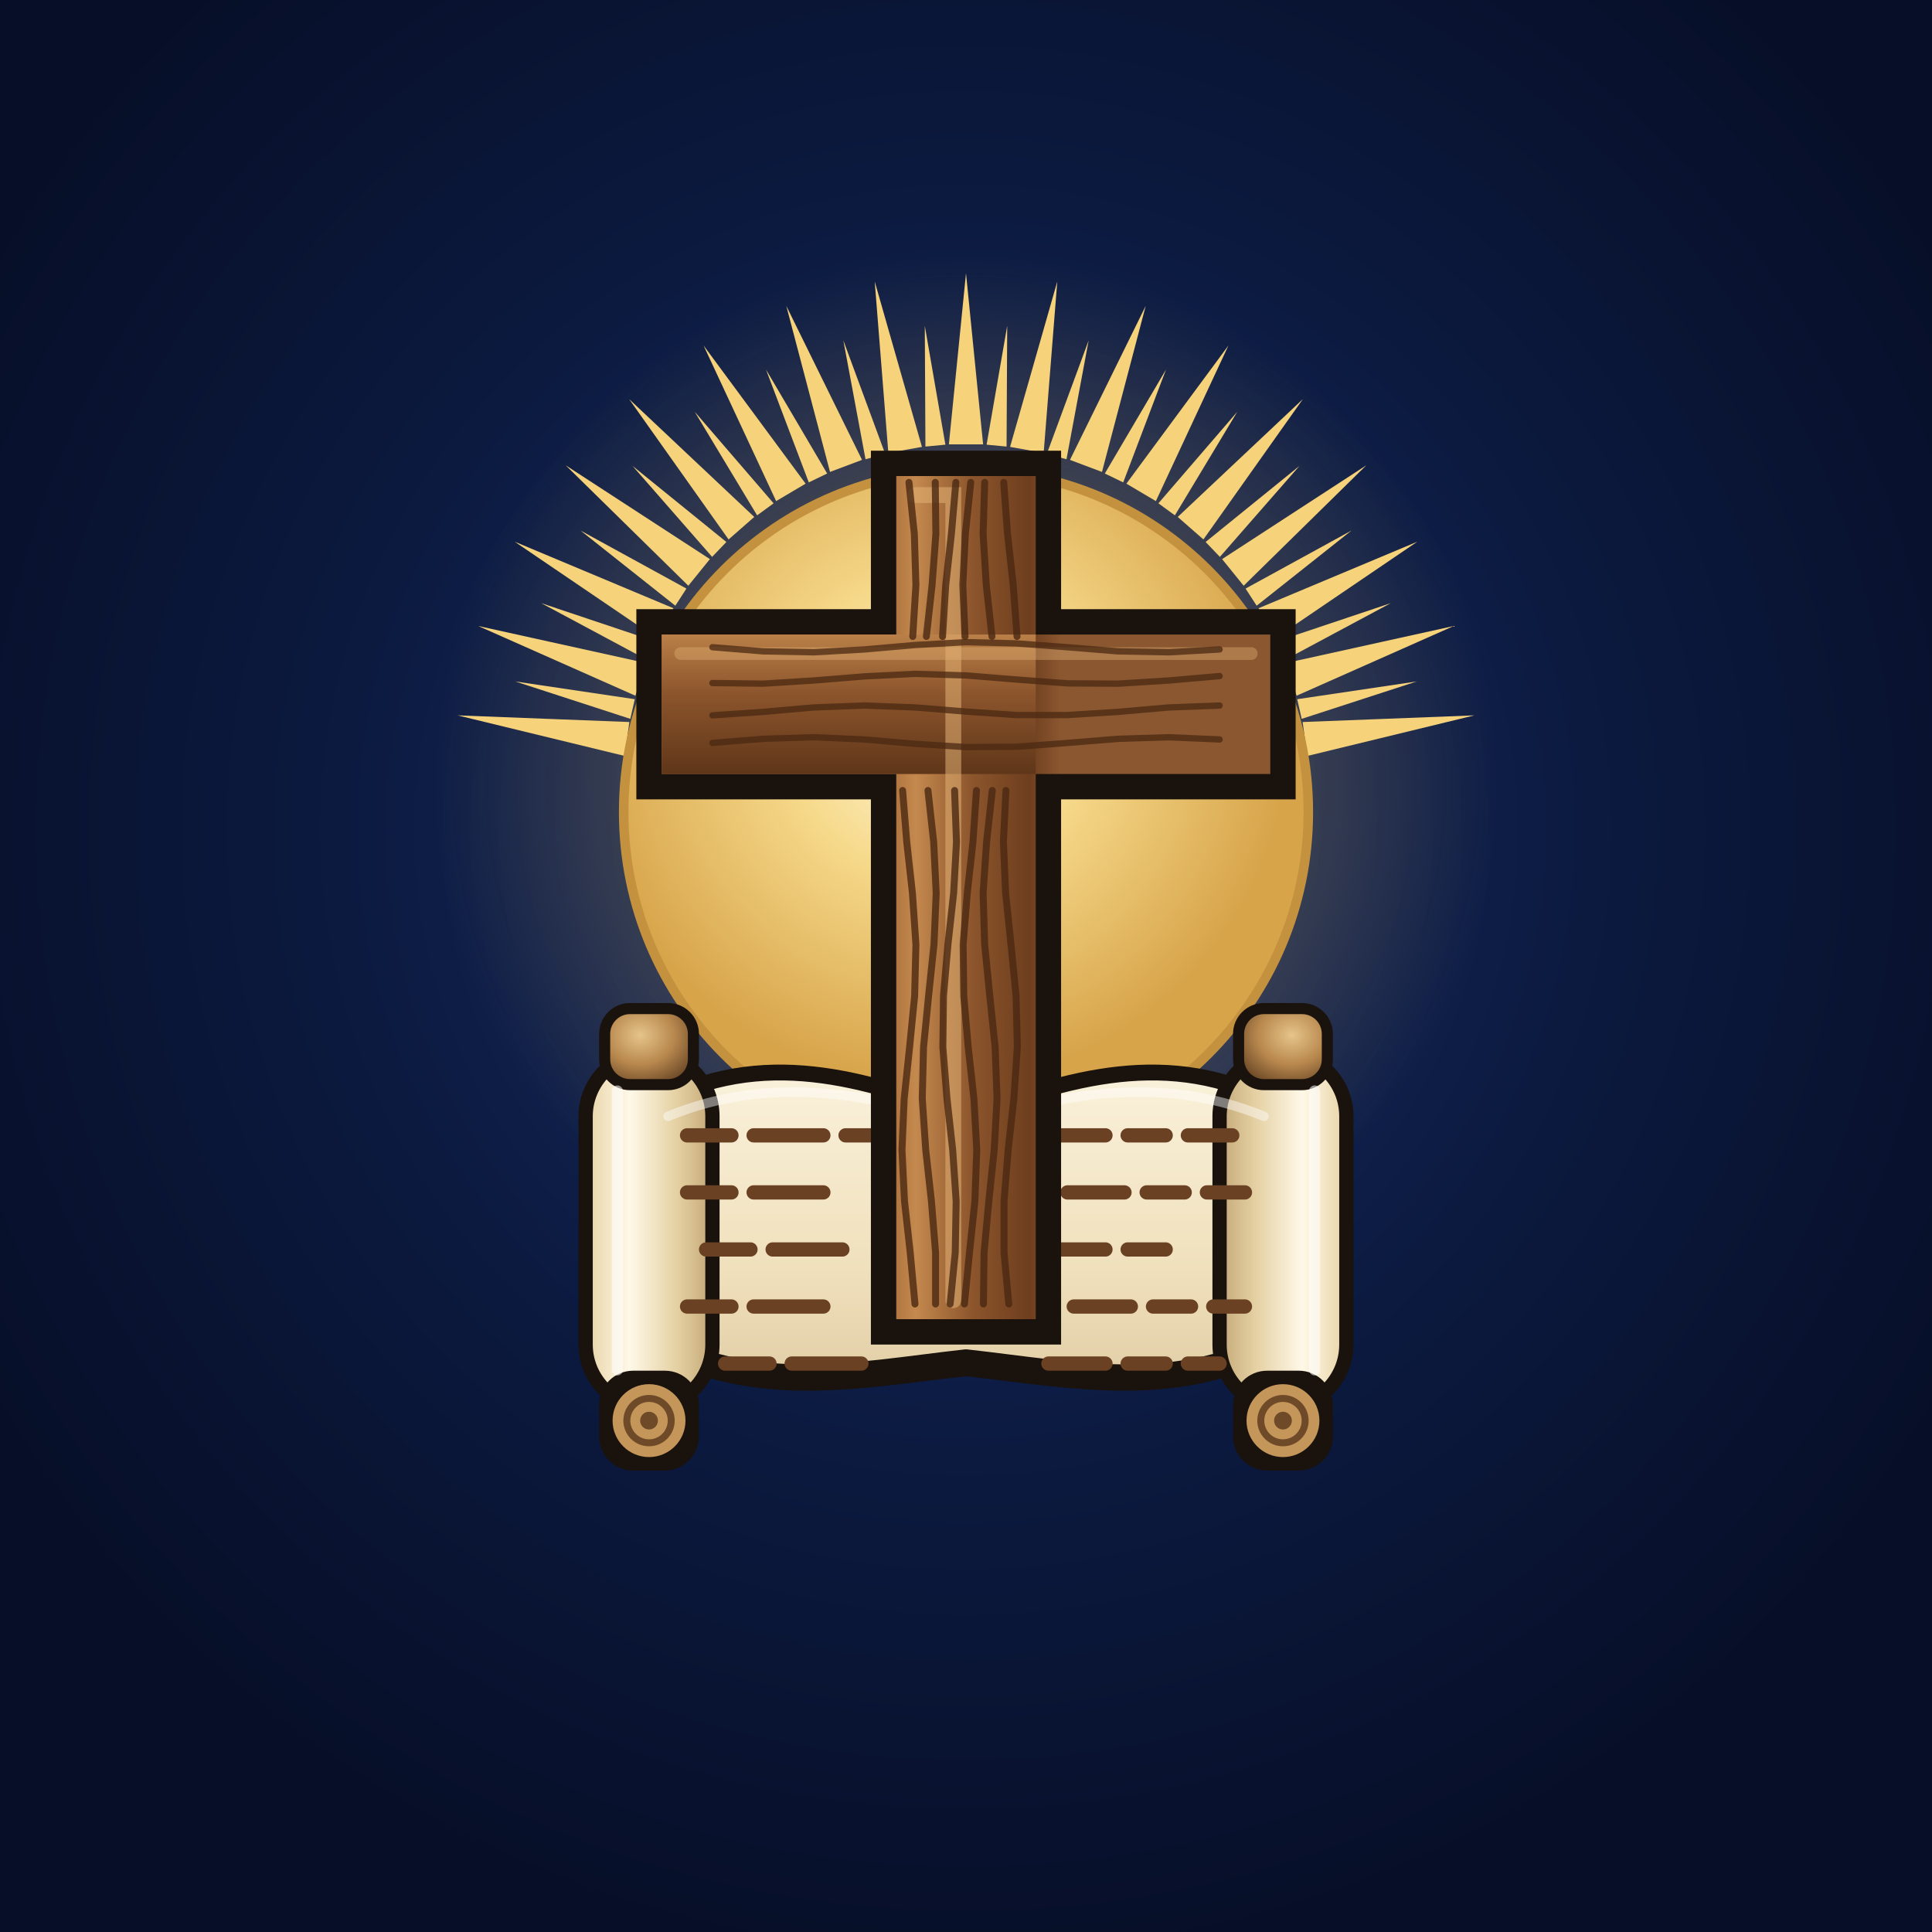
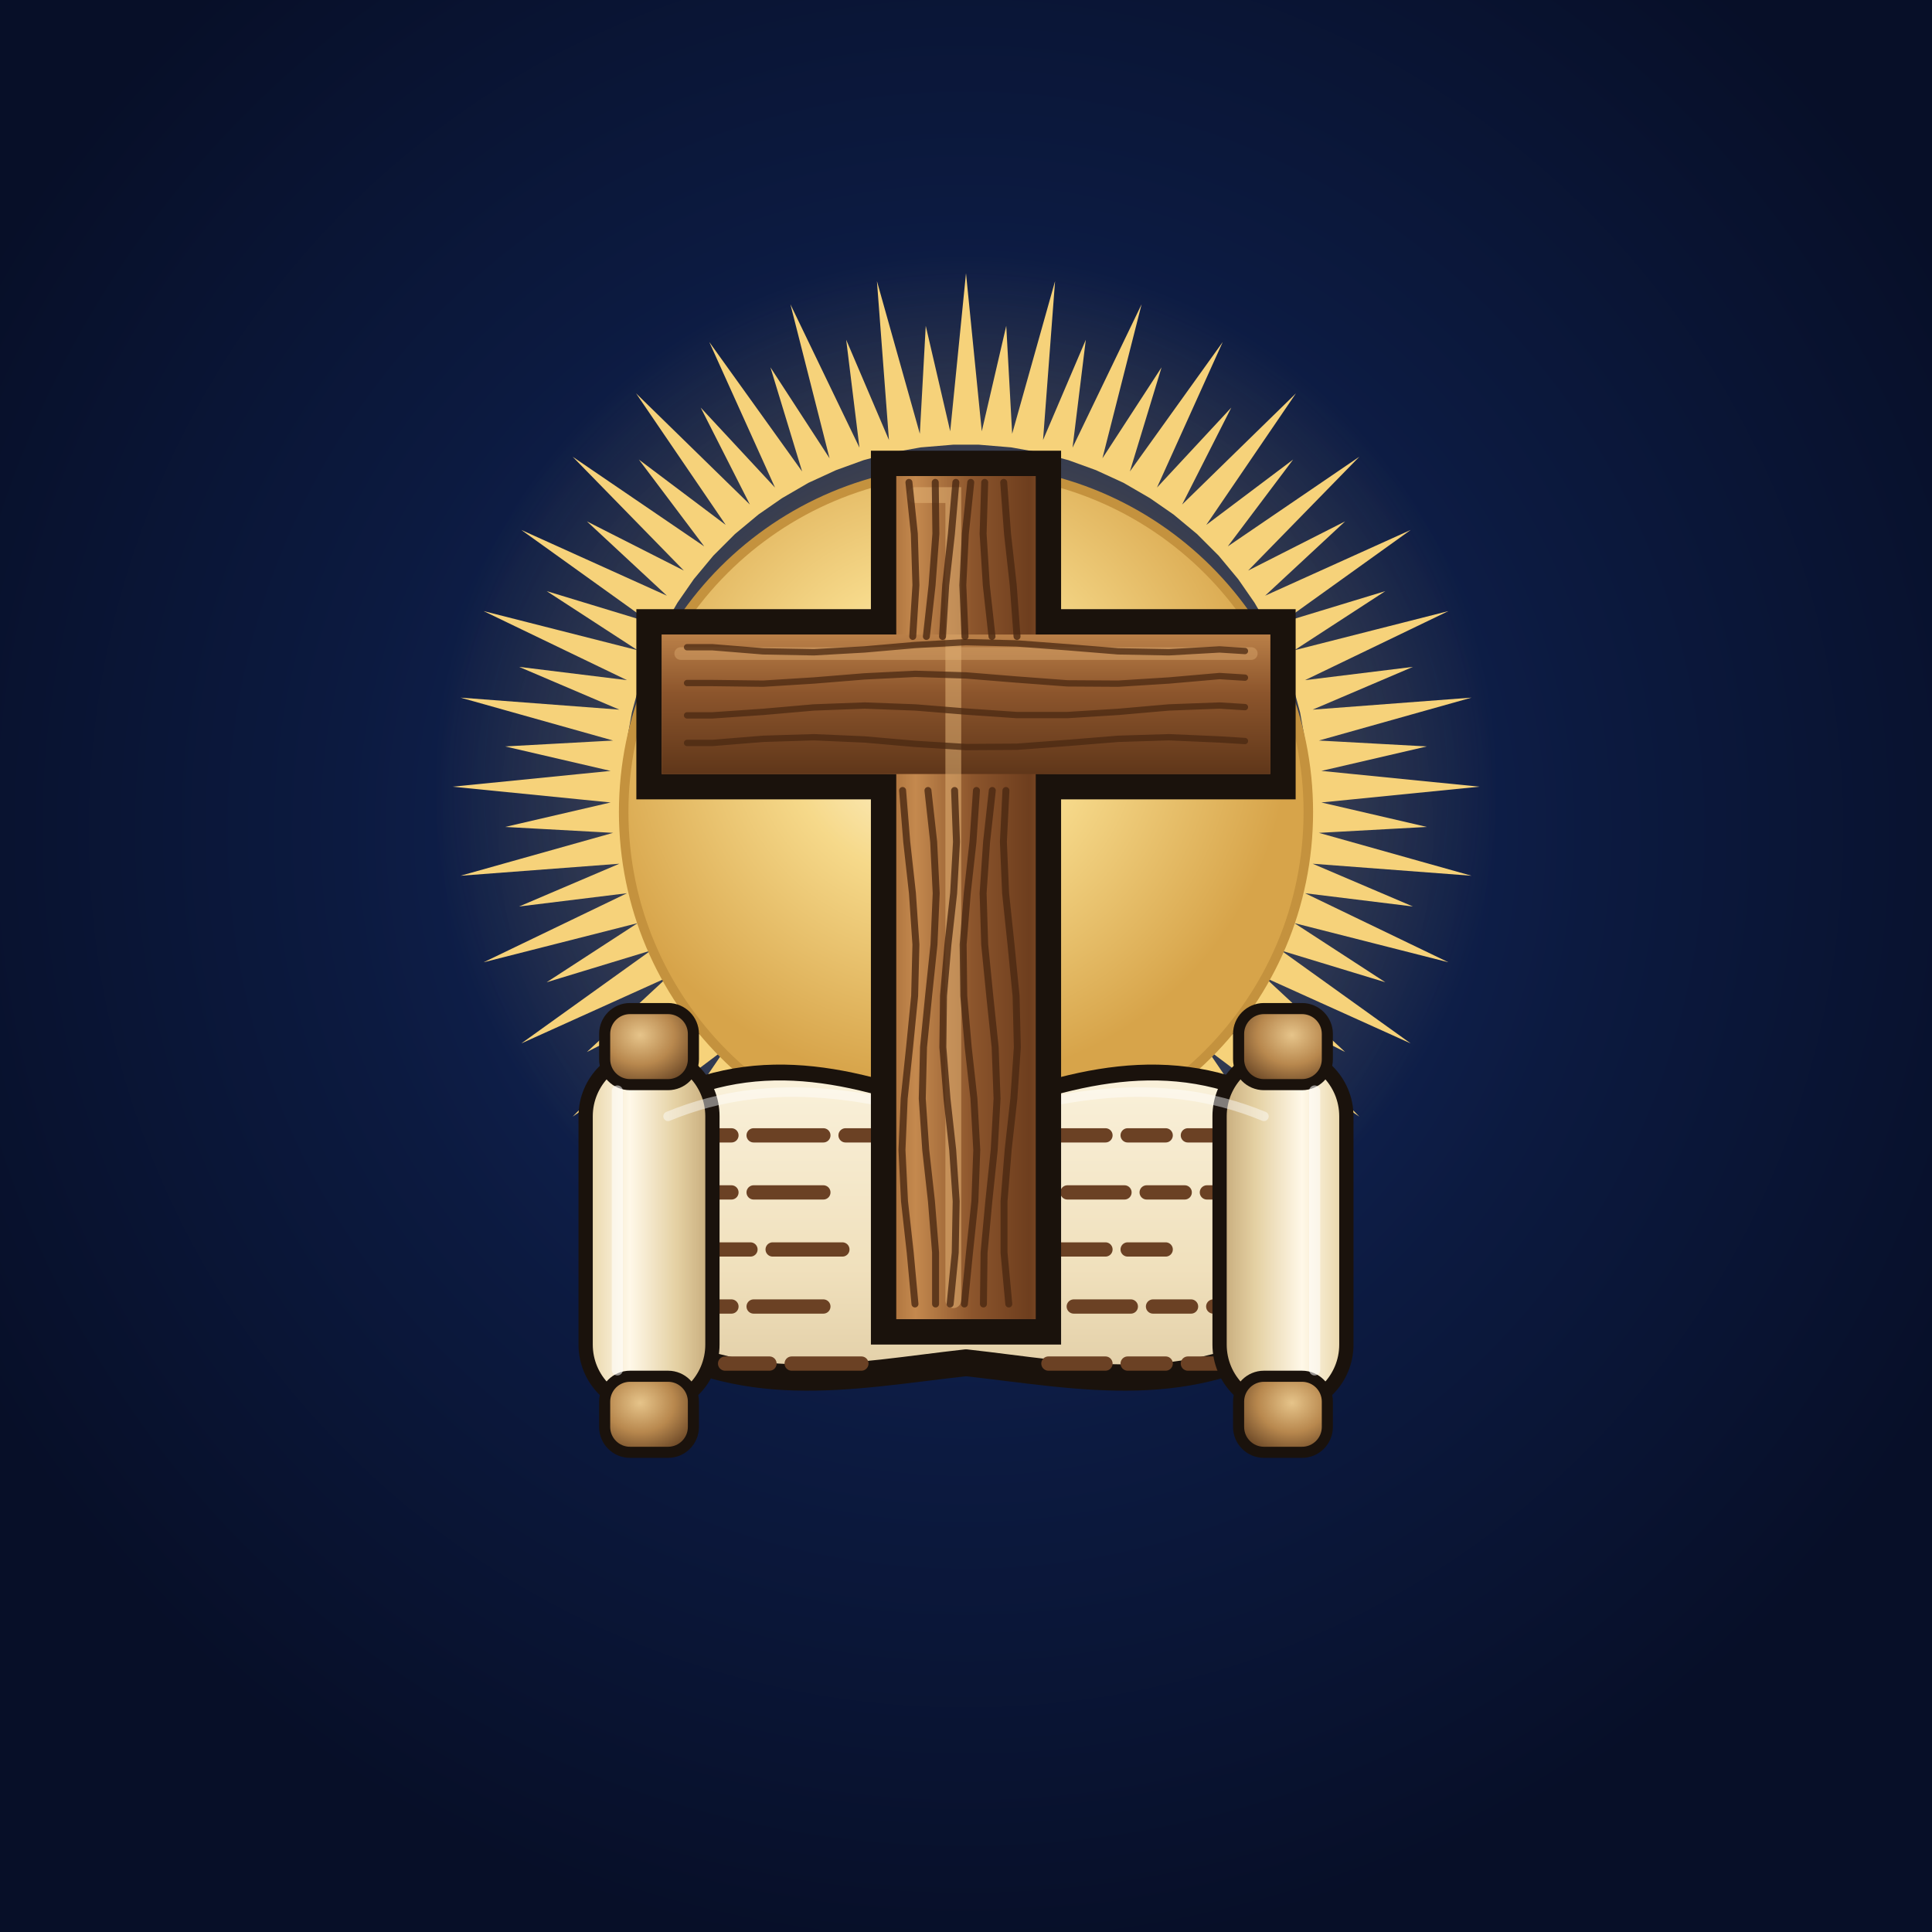
<svg xmlns="http://www.w3.org/2000/svg" width="512" height="512" viewBox="0 0 512 512">
  <defs>
    <radialGradient id="bg" cx="256" cy="220" r="300" gradientUnits="userSpaceOnUse">
      <stop offset="0" stop-color="#16306A" />
      <stop offset="0.55" stop-color="#0C1A40" />
      <stop offset="1" stop-color="#070F28" />
    </radialGradient>
    <radialGradient id="glow" cx="256" cy="228" r="168" gradientUnits="userSpaceOnUse">
      <stop offset="0" stop-color="#FFE9A8" stop-opacity="0.55" />
      <stop offset="0.45" stop-color="#E8B34A" stop-opacity="0.28" />
      <stop offset="1" stop-color="#E8B34A" stop-opacity="0" />
    </radialGradient>
    <radialGradient id="sun" cx="246" cy="210" r="112" gradientUnits="userSpaceOnUse">
      <stop offset="0" stop-color="#FFF8DE" />
      <stop offset="0.42" stop-color="#F6D98A" />
      <stop offset="1" stop-color="#D7A44A" />
    </radialGradient>
    <linearGradient id="wood" x1="230" y1="128" x2="286" y2="128" gradientUnits="userSpaceOnUse">
      <stop offset="0" stop-color="#A56B38" />
      <stop offset="0.18" stop-color="#C4894E" />
      <stop offset="0.5" stop-color="#8C552C" />
      <stop offset="0.82" stop-color="#6E3E1E" />
      <stop offset="1" stop-color="#8A5730" />
    </linearGradient>
    <linearGradient id="bar" x1="172" y1="176" x2="172" y2="226" gradientUnits="userSpaceOnUse">
      <stop offset="0" stop-color="#C4894E" />
      <stop offset="0.45" stop-color="#8C552C" />
      <stop offset="1" stop-color="#5C3418" />
    </linearGradient>
    <linearGradient id="parch" x1="256" y1="312" x2="256" y2="436" gradientUnits="userSpaceOnUse">
      <stop offset="0" stop-color="#FBF3DE" />
      <stop offset="0.55" stop-color="#F0E0BC" />
      <stop offset="1" stop-color="#D9C49A" />
    </linearGradient>
    <linearGradient id="roll" x1="0" y1="0" x2="1" y2="0">
      <stop offset="0" stop-color="#E7D3A4" />
      <stop offset="0.35" stop-color="#FFF8E8" />
      <stop offset="0.72" stop-color="#E4D0A2" />
      <stop offset="1" stop-color="#C4A878" />
    </linearGradient>
    <radialGradient id="spindle" cx="0.4" cy="0.35" r="0.7">
      <stop offset="0" stop-color="#E6C48A" />
      <stop offset="0.55" stop-color="#B8884E" />
      <stop offset="1" stop-color="#6E4A28" />
    </radialGradient>
  </defs>
  <rect width="512" height="512" fill="url(#bg)" />
  <g transform="translate(256,232) scale(0.84) translate(-256,-256)">
    <circle cx="256" cy="228" r="168" fill="url(#glow)" />
-     <path d="M149.8,207.6L95.6,205.5L148.3,218.3ZM151.5,200.4L113.8,194.8L150.1,206.6ZM155.1,189.0L102.1,177.3L151.7,199.3ZM158.1,182.2L122.0,170.1L155.6,188.1ZM163.7,171.7L113.6,150.7L158.5,181.2ZM167.8,165.5L134.4,147.2L164.3,170.9ZM175.2,156.2L129.7,126.6L168.4,164.6ZM180.4,150.8L150.8,126.8L175.9,155.5ZM189.2,142.9L149.7,105.7L181.1,150.0ZM195.3,138.6L170.4,109.7L190.1,142.4ZM205.4,132.4L173.2,88.8L196.1,137.9ZM212.2,129.2L192.9,96.4L206.4,132.0ZM223.2,124.9L199.3,76.3L213.1,128.7ZM230.5,123.0L217.3,87.2L224.3,124.7ZM242.1,120.8L227.2,68.6L231.5,122.7ZM249.5,120.1L243.0,82.6L243.2,120.7ZM261.4,120.0L256.0,66.0L250.6,120.0ZM268.8,120.7L269.0,82.6L262.5,120.1ZM280.5,122.7L284.8,68.6L269.9,120.8ZM287.7,124.7L294.7,87.2L281.5,123.0ZM298.9,128.7L312.7,76.3L288.8,124.9ZM305.6,132.0L319.1,96.4L299.8,129.2ZM315.9,137.9L338.8,88.8L306.6,132.4ZM321.9,142.4L341.6,109.7L316.7,138.6ZM330.9,150.0L362.3,105.7L322.8,142.9ZM336.1,155.5L361.2,126.8L331.6,150.8ZM343.6,164.6L382.3,126.6L336.8,156.2ZM347.7,170.9L377.6,147.2L344.2,165.5ZM353.5,181.2L398.4,150.7L348.3,171.7ZM356.4,188.1L390.0,170.1L353.9,182.2ZM360.3,199.3L409.9,177.3L356.9,189.0ZM361.9,206.6L398.2,194.8L360.5,200.4ZM363.7,218.3L416.4,205.5L362.2,207.6Z" fill="#F6D27A" />
+     <path d="M250.6,120.1L256.0,66.0L261.4,120.1ZM260.0,120.1L268.7,82.6L270.8,121.0ZM269.4,120.8L284.1,68.5L280.0,122.7ZM278.7,122.4L293.8,87.0L289.1,125.2ZM287.8,124.8L311.4,75.8L298.0,128.5ZM296.7,128.0L317.7,95.7L306.5,132.5ZM305.3,131.9L337.0,87.7L314.6,137.3ZM313.5,136.6L339.7,108.4L322.3,142.7ZM321.2,141.9L360.1,103.9L329.5,148.8ZM328.5,147.9L359.2,124.8L336.1,155.5ZM335.2,154.5L380.1,123.9L342.1,162.8ZM341.3,161.7L375.6,144.3L347.4,170.5ZM346.7,169.4L396.3,147.0L352.1,178.7ZM351.5,177.5L388.3,166.3L356.0,187.3ZM355.5,186.0L408.2,172.6L359.2,196.2ZM358.8,194.9L397.0,190.2L361.6,205.3ZM361.3,204.0L415.5,199.9L363.2,214.6ZM363.0,213.2L401.4,215.3L363.9,224.0ZM363.9,222.6L418.0,228.0L363.9,233.4ZM363.9,232.0L401.4,240.7L363.0,242.8ZM363.2,241.4L415.5,256.1L361.3,252.0ZM361.6,250.7L397.0,265.8L358.8,261.1ZM359.2,259.8L408.2,283.4L355.5,270.0ZM356.0,268.7L388.3,289.7L351.5,278.5ZM352.1,277.3L396.3,309.0L346.7,286.6ZM347.4,285.5L375.6,311.7L341.3,294.3ZM342.1,293.2L380.1,332.1L335.2,301.5ZM336.1,300.5L359.2,331.2L328.5,308.1ZM329.5,307.2L360.1,352.1L321.2,314.1ZM322.3,313.3L339.7,347.6L313.5,319.4ZM314.6,318.7L337.0,368.3L305.3,324.1ZM306.5,323.5L317.7,360.3L296.7,328.0ZM298.0,327.5L311.4,380.2L287.8,331.2ZM289.1,330.8L293.8,369.0L278.7,333.6ZM280.0,333.3L284.1,387.5L269.4,335.2ZM270.8,335.0L268.7,373.4L260.0,335.9ZM261.4,335.9L256.0,390.0L250.6,335.9ZM252.0,335.9L243.3,373.4L241.2,335.0ZM242.6,335.2L227.9,387.5L232.0,333.3ZM233.3,333.6L218.2,369.0L222.9,330.8ZM224.2,331.2L200.6,380.2L214.0,327.5ZM215.3,328.0L194.3,360.3L205.5,323.5ZM206.7,324.1L175.0,368.3L197.4,318.7ZM198.5,319.4L172.3,347.6L189.7,313.3ZM190.8,314.1L151.9,352.1L182.5,307.2ZM183.5,308.1L152.8,331.2L175.9,300.5ZM176.8,301.5L131.9,332.1L169.9,293.2ZM170.7,294.3L136.4,311.7L164.6,285.5ZM165.3,286.6L115.7,309.0L159.9,277.3ZM160.5,278.5L123.7,289.7L156.0,268.7ZM156.5,270.0L103.8,283.4L152.8,259.8ZM153.2,261.1L115.0,265.8L150.4,250.7ZM150.7,252.0L96.5,256.1L148.8,241.4ZM149.0,242.8L110.6,240.7L148.1,232.0ZM148.1,233.4L94.0,228.0L148.1,222.6ZM148.1,224.0L110.6,215.3L149.0,213.2ZM148.8,214.6L96.5,199.9L150.7,204.0ZM150.4,205.3L115.0,190.2L153.2,194.9ZM152.8,196.2L103.8,172.6L156.5,186.0ZM156.0,187.3L123.7,166.3L160.5,177.5ZM159.9,178.7L115.7,147.0L165.3,169.4ZM164.6,170.5L136.4,144.3L170.7,161.7ZM169.9,162.8L131.9,123.9L176.8,154.5ZM175.9,155.5L152.8,124.8L183.5,147.9ZM182.5,148.8L151.9,103.9L190.8,141.9ZM189.7,142.7L172.3,108.4L198.5,136.6ZM197.4,137.3L175.0,87.7L206.7,131.9ZM205.5,132.5L194.3,95.7L215.3,128.0ZM214.0,128.5L200.6,75.8L224.2,124.8ZM222.9,125.2L218.2,87.0L233.3,122.4ZM232.0,122.7L227.9,68.5L242.6,120.8ZM241.2,121.0L243.3,82.6L252.0,120.1Z" fill="#F6D27A" />
    <circle cx="256" cy="236" r="108" fill="url(#sun)" />
    <circle cx="256" cy="236" r="108" fill="none" stroke="#C4923E" stroke-width="3" />
    <path d="M156,332 C190,312 224,322 256,334 C288,322 322,312 356,332 L364,402 C328,426 292,418 256,414 C220,418 184,426 148,402 Z" fill="#1A120C" />
    <path d="M158,328 C192,310 224,320 256,332 C288,320 320,310 354,328 L360,398 C326,420 292,412 256,408 C220,412 186,420 152,398 Z" fill="url(#parch)" stroke="#1A120C" stroke-width="5" stroke-linejoin="round" />
+     <path d="M168,338H182M189,338H211M218,338H228M168,356H182M189,356H211M174,374H188M195,374H217M168,392H182M189,392H211M180,410H194M201,410H223M282,338H300M307,338H319M326,338H340M288,356H306M313,356H325M332,356H344M282,374H300M307,374H319M290,392H308M315,392H327M334,392H344M282,410H300M307,410H319M326,410H336" fill="none" stroke="#6B4124" stroke-width="4.5" stroke-linecap="round" />
    <g stroke-linejoin="round" stroke-linecap="round">
      <rect x="136" y="312" width="40" height="112" rx="20" fill="url(#roll)" stroke="#1A120C" stroke-width="4.5" />
      <rect x="142" y="298" width="28" height="24" rx="8" fill="url(#spindle)" stroke="#1A120C" stroke-width="3.5" />
-       <rect x="142" y="414" width="28" height="28" rx="9" fill="url(#spindle)" stroke="#1A120C" stroke-width="3.5" />
-       <circle cx="156" cy="428" r="13" fill="#C4965A" stroke="#1A120C" stroke-width="3" />
-       <circle cx="156" cy="428" r="7" fill="none" stroke="#6E4A28" stroke-width="2.2" />
-       <circle cx="156" cy="428" r="2.8" fill="#6E4A28" />
+       <rect x="142" y="414" width="28" height="24" rx="8" fill="url(#spindle)" stroke="#1A120C" stroke-width="3.5" />
      <path d="M146,324 v88" fill="none" stroke="#FFFFFF" stroke-width="3.5" opacity="0.55" />
    </g>
    <g transform="translate(512,0) scale(-1,1)" stroke-linejoin="round" stroke-linecap="round">
      <rect x="136" y="312" width="40" height="112" rx="20" fill="url(#roll)" stroke="#1A120C" stroke-width="4.5" />
      <rect x="142" y="298" width="28" height="24" rx="8" fill="url(#spindle)" stroke="#1A120C" stroke-width="3.5" />
-       <rect x="142" y="414" width="28" height="28" rx="9" fill="url(#spindle)" stroke="#1A120C" stroke-width="3.5" />
-       <circle cx="156" cy="428" r="13" fill="#C4965A" stroke="#1A120C" stroke-width="3" />
-       <circle cx="156" cy="428" r="7" fill="none" stroke="#6E4A28" stroke-width="2.2" />
-       <circle cx="156" cy="428" r="2.8" fill="#6E4A28" />
+       <rect x="142" y="414" width="28" height="24" rx="8" fill="url(#spindle)" stroke="#1A120C" stroke-width="3.5" />
      <path d="M146,324 v88" fill="none" stroke="#FFFFFF" stroke-width="3.5" opacity="0.55" />
    </g>
    <path d="M162,332 C196,318 228,326 256,334 C284,326 316,318 350,332" fill="none" stroke="#FFFFFF" stroke-width="3" opacity="0.45" stroke-linecap="round" />
-     <path d="M168,338H182M189,338H211M218,338H228M168,356H182M189,356H211M174,374H188M195,374H217M168,392H182M189,392H211M180,410H194M201,410H223M282,338H300M307,338H319M326,338H340M288,356H306M313,356H325M332,356H344M282,374H300M307,374H319M290,392H308M315,392H327M334,392H344M282,410H300M307,410H319M326,410H336" fill="none" stroke="#6B4124" stroke-width="4.5" stroke-linecap="round" />
    <path d="M226,122 H286 V172 H360 V232 H286 V404 H226 V232 H152 V172 H226 Z" fill="#1A120C" />
    <path d="M234,130 H278 V180 H352 V224 H278 V396 H234 V224 H160 V180 H234 Z" fill="url(#wood)" />
-     <path d="M234,180 H278 V224 H160 V180 H234 Z" fill="url(#bar)" />
+     <path d="M160,180 H352 V224 H160 Z" fill="url(#bar)" />
    <path d="M240,136 H252 V390" fill="none" stroke="#E2B072" stroke-width="5" stroke-linecap="round" opacity="0.55" />
    <path d="M166,186 H346" fill="none" stroke="#E2B072" stroke-width="4" stroke-linecap="round" opacity="0.4" />
    <path d="M238.0,132.0L239.7,148.2L240.2,164.4L239.2,180.6 M236.0,229.2L237.3,245.4L239.1,261.6L240.2,277.8L239.8,294.0L238.2,310.2L236.5,326.4L235.8,342.6L236.6,358.8L238.4,375.0L239.9,391.2 M246.3,132.0L246.5,148.2L245.3,164.4L243.5,180.6 M244.0,229.2L245.8,245.4L246.6,261.6L245.9,277.8L244.2,294.0L242.6,310.2L242.2,326.4L243.3,342.6L245.1,358.8L246.4,375.0L246.4,391.2 M252.8,132.0L251.4,148.2L249.6,164.4L248.6,180.6 M252.4,229.2L253.0,245.4L252.1,261.6L250.3,277.8L248.9,294.0L248.7,310.2L250.0,326.4L251.8,342.6L252.9,358.8L252.6,375.0L251.0,391.2 M257.5,132.0L255.8,148.2L255.0,164.4L255.7,180.6 M259.3,229.2L258.2,245.4L256.4,261.6L255.1,277.8L255.3,294.0L256.7,310.2L258.5,326.4L259.4,342.6L258.8,358.8L257.1,375.0L255.5,391.2 M261.9,132.0L261.4,148.2L262.4,164.4L264.2,180.6 M264.3,229.2L262.5,245.4L261.4,261.6L261.9,277.8L263.5,294.0L265.2,310.2L265.8,326.4L264.9,342.6L263.2,358.8L261.7,375.0L261.5,391.2 M267.9,132.0L269.1,148.2L270.9,164.4L272.1,180.6 M268.6,229.2L267.8,245.4L268.5,261.6L270.2,277.8L271.8,294.0L272.2,310.2L271.1,326.4L269.3,342.6L268.0,358.8L268.0,375.0L269.5,391.2" fill="none" stroke="#4A2812" stroke-width="2.2" stroke-linecap="round" opacity="0.8" />
-     <path d="M176.0,184.0L192.0,185.3L208.0,185.6L224.0,184.7L240.0,183.3L256.0,182.4L272.0,182.8L288.0,184.0L304.0,185.3L320.0,185.6L336.0,184.7 M176.0,195.3L192.0,195.5L208.0,194.5L224.0,193.2L240.0,192.4L256.0,192.9L272.0,194.2L288.0,195.4L304.0,195.5L320.0,194.5L336.0,193.1 M176.0,205.5L192.0,204.4L208.0,203.0L224.0,202.4L240.0,203.0L256.0,204.3L272.0,205.4L288.0,205.4L304.0,204.4L320.0,203.0L336.0,202.4 M176.0,214.2L192.0,212.9L208.0,212.4L224.0,213.1L240.0,214.5L256.0,215.5L272.0,215.4L288.0,214.2L304.0,212.9L320.0,212.4L336.0,213.1" fill="none" stroke="#4A2812" stroke-width="2" stroke-linecap="round" opacity="0.75" />
+     <path d="M168.0,184.0L176.0,184.0L192.0,185.3L208.0,185.6L224.0,184.7L240.0,183.3L256.0,182.4L272.0,182.8L288.0,184.0L304.0,185.3L320.0,185.6L336.0,184.7L344.0,185.2 M168.0,195.3L176.0,195.3L192.0,195.5L208.0,194.5L224.0,193.2L240.0,192.4L256.0,192.9L272.0,194.2L288.0,195.4L304.0,195.5L320.0,194.5L336.0,193.1L344.0,193.6 M168.0,205.5L176.0,205.5L192.0,204.4L208.0,203.0L224.0,202.4L240.0,203.0L256.0,204.3L272.0,205.4L288.0,205.4L304.0,204.4L320.0,203.0L336.0,202.4L344.0,202.9 M168.0,214.2L176.0,214.2L192.0,212.9L208.0,212.4L224.0,213.1L240.0,214.5L256.0,215.5L272.0,215.4L288.0,214.2L304.0,212.9L320.0,212.4L336.0,213.1L344.0,213.6" fill="none" stroke="#4A2812" stroke-width="2" stroke-linecap="round" opacity="0.75" />
  </g>
</svg>
